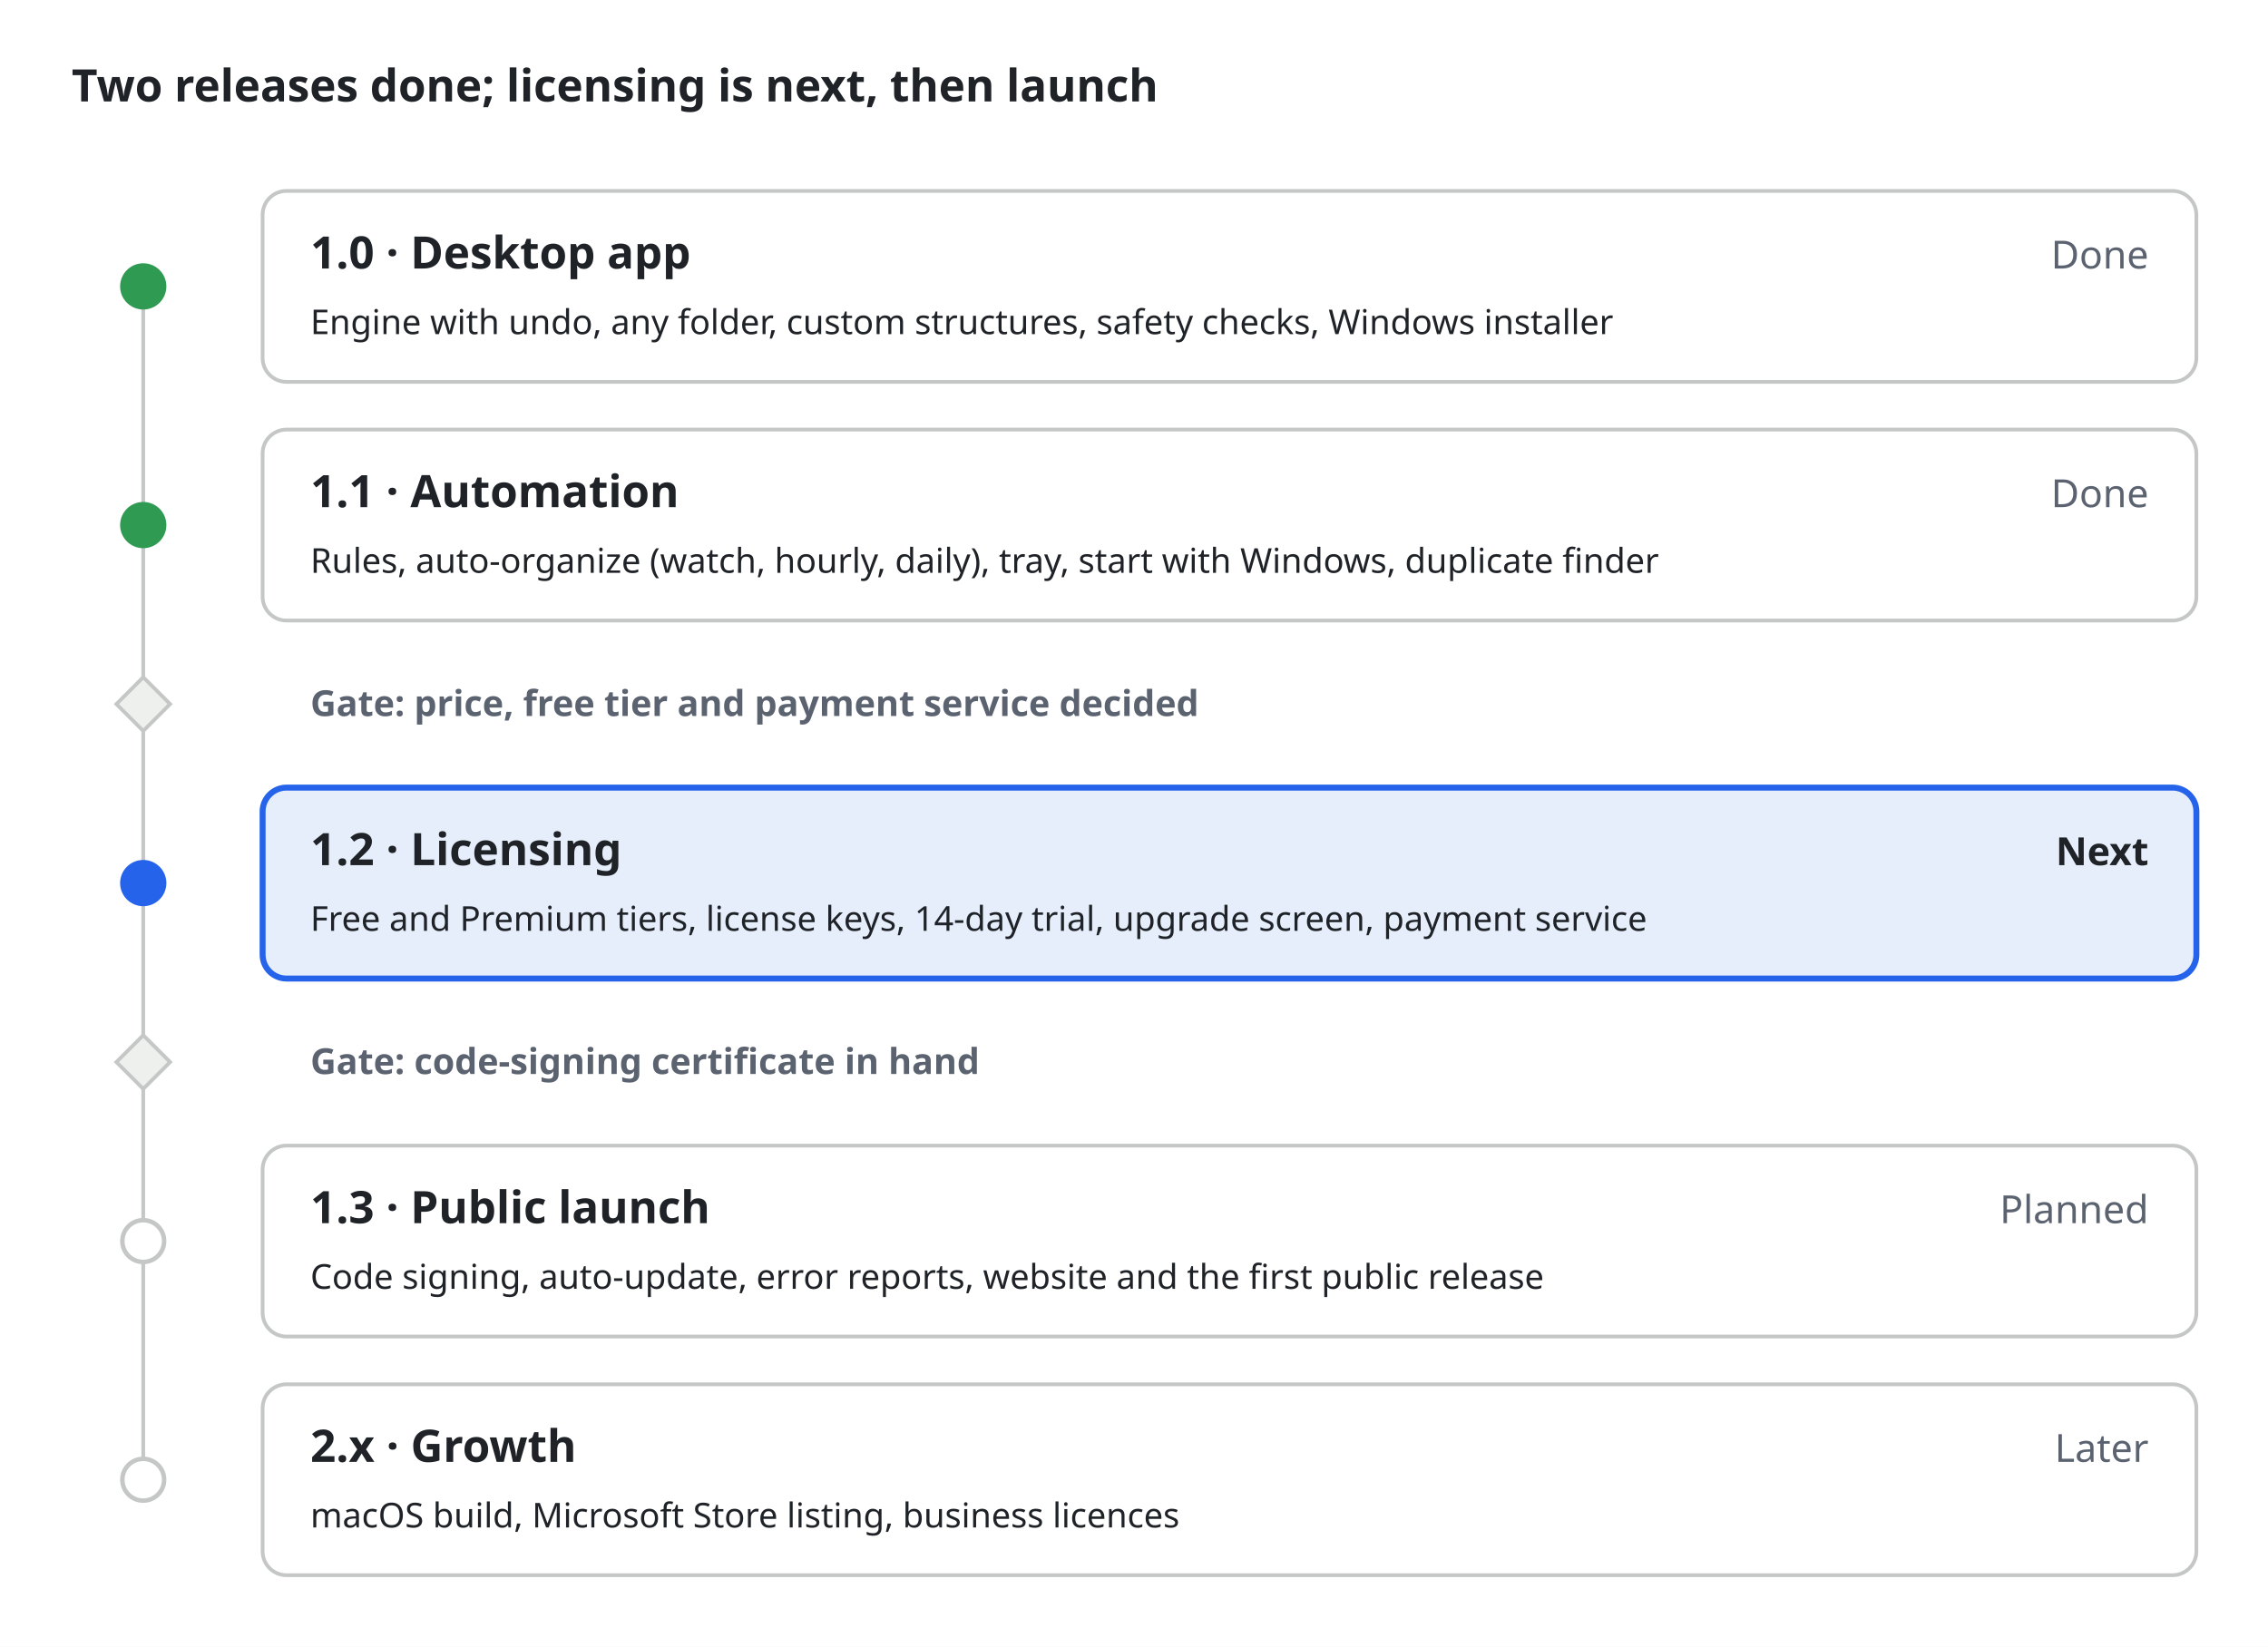
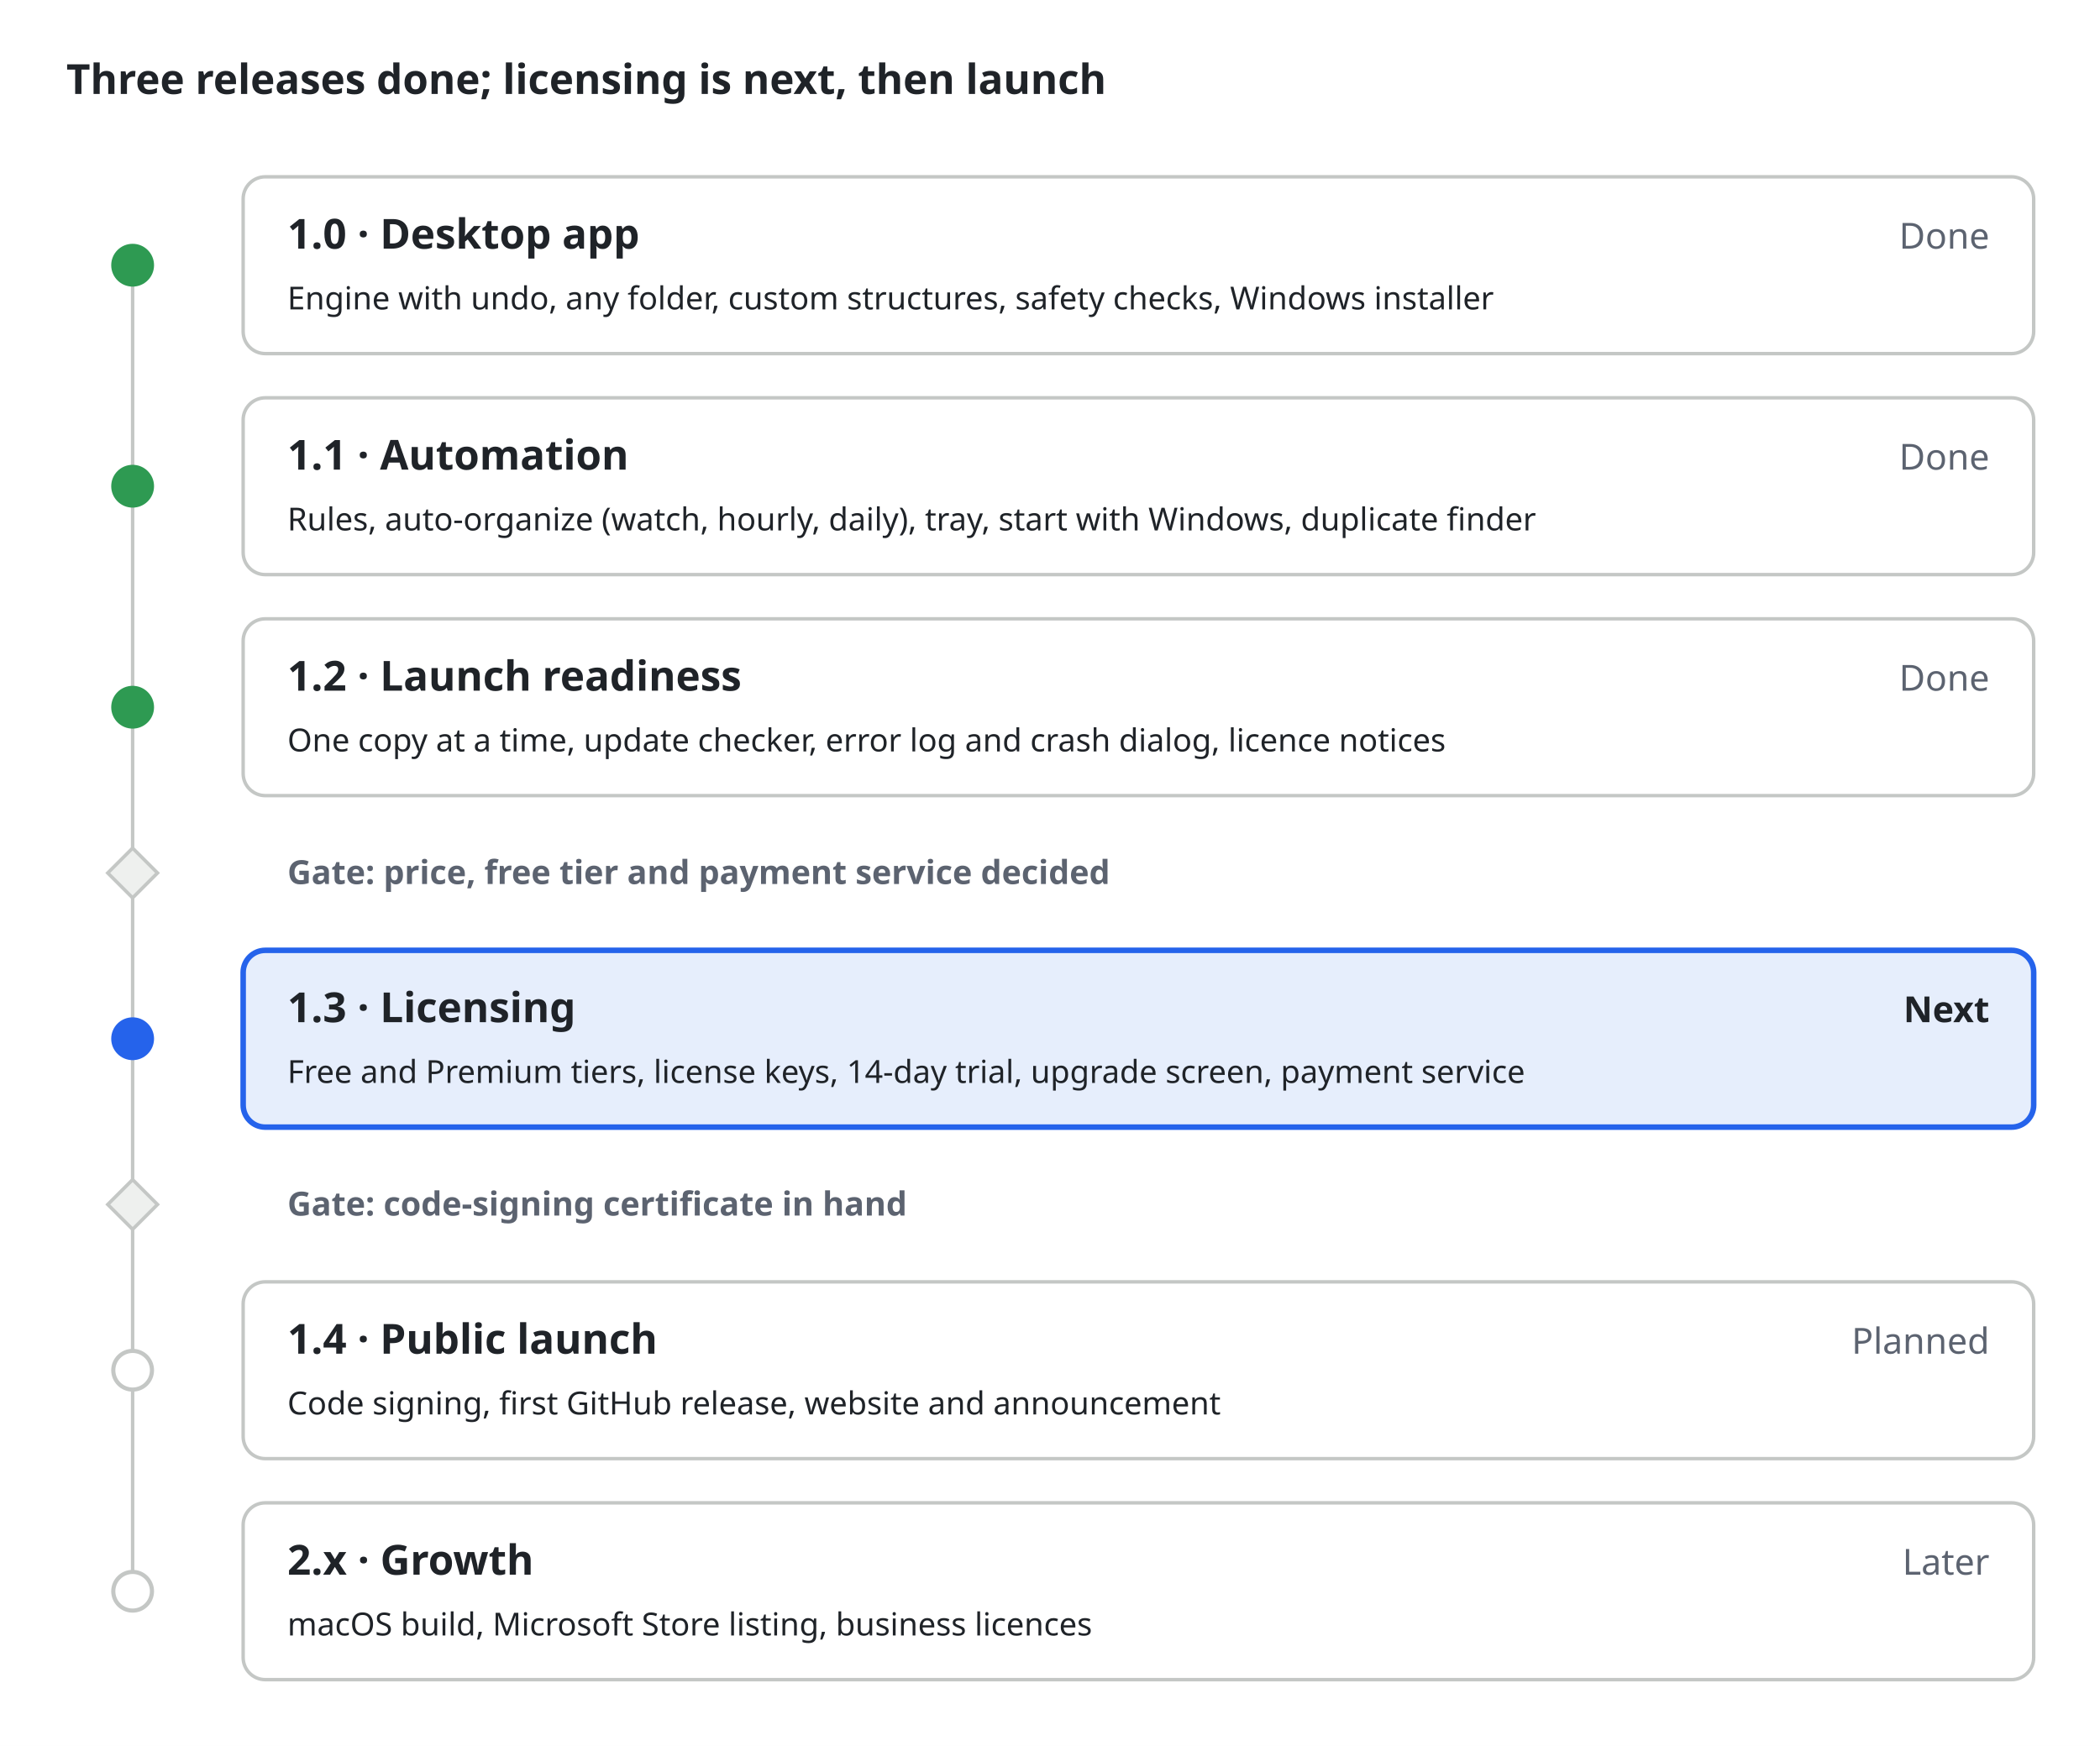
- <svg xmlns="http://www.w3.org/2000/svg" viewBox="0 0 760 552" width="760" height="552" role="img" aria-label="Roadmap: two releases done; licensing is next, then launch" font-family="Segoe UI">
-   <rect width="760" height="552" fill="#ffffff" />
-   <text x="24" y="34" font-size="15" font-weight="600" fill="#1f2328" text-anchor="start">Two releases done; licensing is next, then launch</text>
-   <line x1="48" y1="96.0" x2="48" y2="496.0" stroke="#c4c7c5" stroke-width="1.25" />
+ <svg xmlns="http://www.w3.org/2000/svg" viewBox="0 0 760 632" width="760" height="632" role="img" aria-label="Roadmap: three releases done; licensing is next, then launch" font-family="Segoe UI">
+   <rect width="760" height="632" fill="#ffffff" />
+   <text x="24" y="34" font-size="15" font-weight="600" fill="#1f2328" text-anchor="start">Three releases done; licensing is next, then launch</text>
+   <line x1="48" y1="96.0" x2="48" y2="576.0" stroke="#c4c7c5" stroke-width="1.25" />
  <circle cx="48" cy="96.0" r="7" fill="#2e9a52" stroke="#2e9a52" stroke-width="1.5" />
  <rect x="88" y="64" width="648" height="64" rx="8" fill="none" stroke="#c4c7c5" stroke-width="1.25" />
  <text x="104" y="90" font-size="15" font-weight="600" fill="#1f2328" text-anchor="start">1.0 · Desktop app</text>
  <text x="720" y="90" font-size="13" font-weight="400" fill="#5c6370" text-anchor="end">Done</text>
  <text x="104" y="112" font-size="11.5" font-weight="400" fill="#1f2328" text-anchor="start">Engine with undo, any folder, custom structures, safety checks, Windows installer</text>
  <circle cx="48" cy="176.0" r="7" fill="#2e9a52" stroke="#2e9a52" stroke-width="1.5" />
  <rect x="88" y="144" width="648" height="64" rx="8" fill="none" stroke="#c4c7c5" stroke-width="1.25" />
  <text x="104" y="170" font-size="15" font-weight="600" fill="#1f2328" text-anchor="start">1.1 · Automation</text>
  <text x="720" y="170" font-size="13" font-weight="400" fill="#5c6370" text-anchor="end">Done</text>
  <text x="104" y="192" font-size="11.5" font-weight="400" fill="#1f2328" text-anchor="start">Rules, auto-organize (watch, hourly, daily), tray, start with Windows, duplicate finder</text>
-   <circle cx="48" cy="296.0" r="7" fill="#2563eb" stroke="#2563eb" stroke-width="1.5" />
-   <rect x="88" y="264" width="648" height="64" rx="8" fill="#e6eefc" stroke="#2563eb" stroke-width="2" />
-   <text x="104" y="290" font-size="15" font-weight="600" fill="#1f2328" text-anchor="start">1.2 · Licensing</text>
-   <text x="720" y="290" font-size="13" font-weight="600" fill="#1f2328" text-anchor="end">Next</text>
-   <text x="104" y="312" font-size="11.5" font-weight="400" fill="#1f2328" text-anchor="start">Free and Premium tiers, license keys, 14-day trial, upgrade screen, payment service</text>
-   <circle cx="48" cy="416.0" r="7" fill="#ffffff" stroke="#c4c7c5" stroke-width="1.5" />
-   <rect x="88" y="384" width="648" height="64" rx="8" fill="none" stroke="#c4c7c5" stroke-width="1.25" />
-   <text x="104" y="410" font-size="15" font-weight="600" fill="#1f2328" text-anchor="start">1.3 · Public launch</text>
-   <text x="720" y="410" font-size="13" font-weight="400" fill="#5c6370" text-anchor="end">Planned</text>
-   <text x="104" y="432" font-size="11.5" font-weight="400" fill="#1f2328" text-anchor="start">Code signing, auto-update, error reports, website and the first public release</text>
+   <circle cx="48" cy="256.0" r="7" fill="#2e9a52" stroke="#2e9a52" stroke-width="1.5" />
+   <rect x="88" y="224" width="648" height="64" rx="8" fill="none" stroke="#c4c7c5" stroke-width="1.25" />
+   <text x="104" y="250" font-size="15" font-weight="600" fill="#1f2328" text-anchor="start">1.2 · Launch readiness</text>
+   <text x="720" y="250" font-size="13" font-weight="400" fill="#5c6370" text-anchor="end">Done</text>
+   <text x="104" y="272" font-size="11.5" font-weight="400" fill="#1f2328" text-anchor="start">One copy at a time, update checker, error log and crash dialog, licence notices</text>
+   <circle cx="48" cy="376.0" r="7" fill="#2563eb" stroke="#2563eb" stroke-width="1.5" />
+   <rect x="88" y="344" width="648" height="64" rx="8" fill="#e6eefc" stroke="#2563eb" stroke-width="2" />
+   <text x="104" y="370" font-size="15" font-weight="600" fill="#1f2328" text-anchor="start">1.3 · Licensing</text>
+   <text x="720" y="370" font-size="13" font-weight="600" fill="#1f2328" text-anchor="end">Next</text>
+   <text x="104" y="392" font-size="11.5" font-weight="400" fill="#1f2328" text-anchor="start">Free and Premium tiers, license keys, 14-day trial, upgrade screen, payment service</text>
  <circle cx="48" cy="496.0" r="7" fill="#ffffff" stroke="#c4c7c5" stroke-width="1.5" />
  <rect x="88" y="464" width="648" height="64" rx="8" fill="none" stroke="#c4c7c5" stroke-width="1.25" />
-   <text x="104" y="490" font-size="15" font-weight="600" fill="#1f2328" text-anchor="start">2.x · Growth</text>
-   <text x="720" y="490" font-size="13" font-weight="400" fill="#5c6370" text-anchor="end">Later</text>
-   <text x="104" y="512" font-size="11.5" font-weight="400" fill="#1f2328" text-anchor="start">macOS build, Microsoft Store listing, business licences</text>
-   <path d="M48 227l9 9l-9 9l-9 -9z" fill="#eef0ee" stroke="#c4c7c5" stroke-width="1.25" />
-   <text x="104" y="240" font-size="12" font-weight="600" fill="#5c6370" text-anchor="start">Gate: price, free tier and payment service decided</text>
-   <path d="M48 347l9 9l-9 9l-9 -9z" fill="#eef0ee" stroke="#c4c7c5" stroke-width="1.25" />
-   <text x="104" y="360" font-size="12" font-weight="600" fill="#5c6370" text-anchor="start">Gate: code-signing certificate in hand</text>
+   <text x="104" y="490" font-size="15" font-weight="600" fill="#1f2328" text-anchor="start">1.4 · Public launch</text>
+   <text x="720" y="490" font-size="13" font-weight="400" fill="#5c6370" text-anchor="end">Planned</text>
+   <text x="104" y="512" font-size="11.5" font-weight="400" fill="#1f2328" text-anchor="start">Code signing, first GitHub release, website and announcement</text>
+   <circle cx="48" cy="576.0" r="7" fill="#ffffff" stroke="#c4c7c5" stroke-width="1.5" />
+   <rect x="88" y="544" width="648" height="64" rx="8" fill="none" stroke="#c4c7c5" stroke-width="1.25" />
+   <text x="104" y="570" font-size="15" font-weight="600" fill="#1f2328" text-anchor="start">2.x · Growth</text>
+   <text x="720" y="570" font-size="13" font-weight="400" fill="#5c6370" text-anchor="end">Later</text>
+   <text x="104" y="592" font-size="11.5" font-weight="400" fill="#1f2328" text-anchor="start">macOS build, Microsoft Store listing, business licences</text>
+   <path d="M48 307l9 9l-9 9l-9 -9z" fill="#eef0ee" stroke="#c4c7c5" stroke-width="1.25" />
+   <text x="104" y="320" font-size="12" font-weight="600" fill="#5c6370" text-anchor="start">Gate: price, free tier and payment service decided</text>
+   <path d="M48 427l9 9l-9 9l-9 -9z" fill="#eef0ee" stroke="#c4c7c5" stroke-width="1.25" />
+   <text x="104" y="440" font-size="12" font-weight="600" fill="#5c6370" text-anchor="start">Gate: code-signing certificate in hand</text>
</svg>
